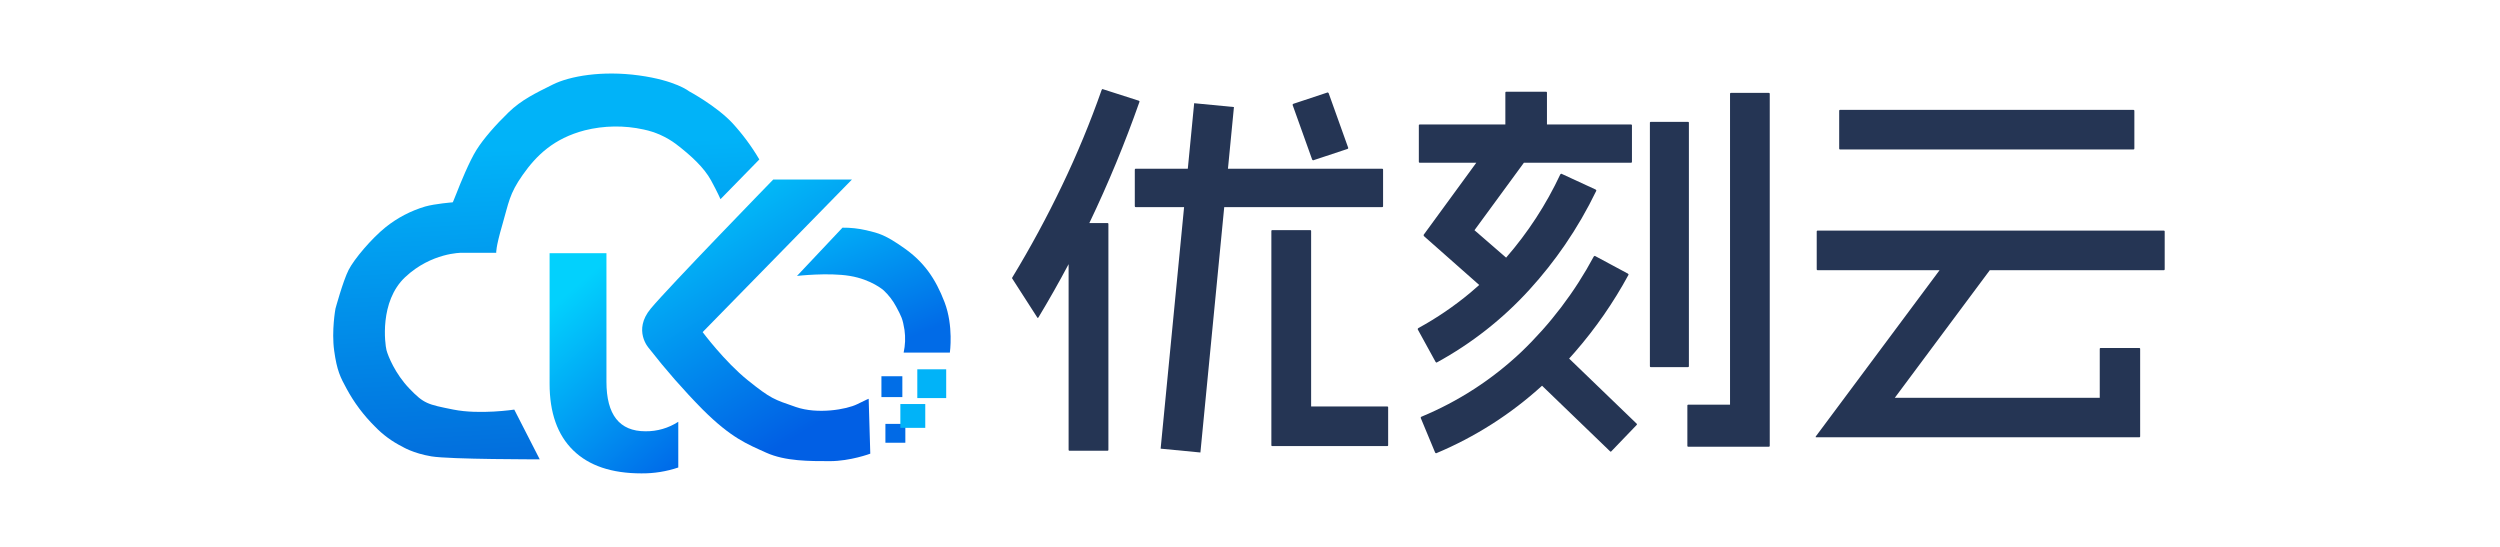
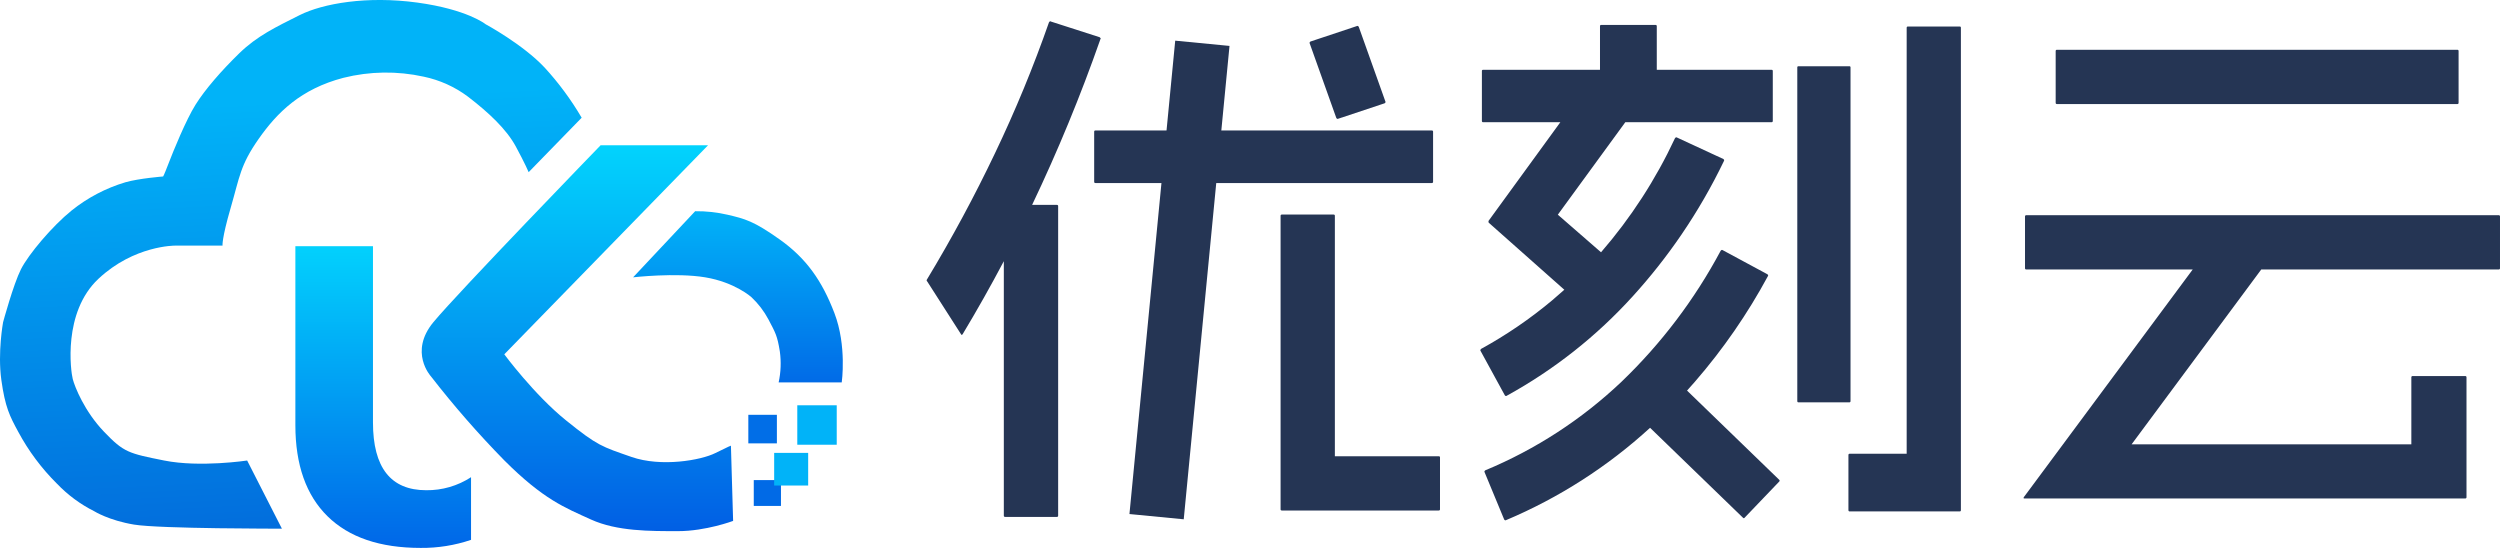
- <svg xmlns="http://www.w3.org/2000/svg" viewBox="0 0 1087.91 238" width="1087.91" height="238" fill="none" customFrame="#000000">
+ <svg xmlns="http://www.w3.org/2000/svg" width="1087.911" height="238.432" viewBox="0 0 1087.911 238.432">
  <defs>
-     <linearGradient id="paint_linear_0" x1="219.36" x2="231.831" y1="64.905" y2="300.257" gradientUnits="userSpaceOnUse">
-       <stop stop-color="rgb(1,179,248)" offset="0" stop-opacity="1" />
-       <stop stop-color="rgb(2,58,200)" offset="1" stop-opacity="1" />
+     <linearGradient id="linear-gradient" x1="0.401" y1="0.196" x2="0.483" y2="1.597" gradientUnits="objectBoundingBox">
+       <stop offset="0" stop-color="#01b3f8" />
+       <stop offset="1" stop-color="#023ac8" />
    </linearGradient>
-     <linearGradient id="paint_linear_1" x1="279.439" x2="347.903" y1="78.126" y2="189.053" gradientUnits="userSpaceOnUse">
-       <stop stop-color="rgb(2,211,253)" offset="0" stop-opacity="1" />
-       <stop stop-color="rgb(1,95,228)" offset="1" stop-opacity="1" />
+     <linearGradient id="linear-gradient-2" x1="0.5" x2="0.5" y2="1" gradientUnits="objectBoundingBox">
+       <stop offset="0" stop-color="#02d3fd" />
+       <stop offset="1" stop-color="#015fe4" />
    </linearGradient>
-     <linearGradient id="paint_linear_2" x1="346.826" x2="370.539" y1="99.073" y2="157.396" gradientUnits="userSpaceOnUse">
-       <stop stop-color="rgb(1,179,248)" offset="0" stop-opacity="1" />
-       <stop stop-color="rgb(1,107,231)" offset="1" stop-opacity="1" />
+     <linearGradient id="linear-gradient-3" x1="0.5" x2="0.5" y2="1" gradientUnits="objectBoundingBox">
+       <stop offset="0" stop-color="#01b3f8" />
+       <stop offset="1" stop-color="#016be7" />
    </linearGradient>
-     <linearGradient id="paint_linear_3" x1="0" x2="59.156" y1="0" y2="69.158" gradientUnits="userSpaceOnUse">
-       <stop stop-color="rgb(0,103,232)" offset="0" stop-opacity="1" />
-       <stop stop-color="rgb(2,209,253)" offset="1" stop-opacity="1" />
+     <linearGradient id="linear-gradient-4" x1="0.5" x2="0.5" y2="1" gradientUnits="objectBoundingBox">
+       <stop offset="0" stop-color="#0067e8" />
+       <stop offset="1" stop-color="#02d1fd" />
    </linearGradient>
  </defs>
-   <g id="logo">
-     <rect id="矩形 145" width="1087.91" height="238" x="0" y="0" fill="rgb(196,196,196)" fill-opacity="0" />
-     <g id="组_11">
-       <g id="组合 337">
-         <g id="组_5">
-           <g id="组_2">
-             <path id="矢量_509" d="M495.566 43.822C495.674 43.908 495.773 44.006 495.859 44.114C495.951 44.17 495.932 44.267 495.821 44.406C489.517 62.337 482.246 79.915 474.039 97.065L481.929 97.065C482.004 97.055 482.08 97.069 482.147 97.105C482.214 97.14 482.268 97.195 482.302 97.262C482.336 97.329 482.348 97.405 482.337 97.48L482.337 195.736C482.348 195.81 482.336 195.886 482.302 195.954C482.268 196.021 482.214 196.076 482.147 196.111C482.08 196.147 482.004 196.16 481.929 196.151L465.446 196.151C465.369 196.162 465.291 196.149 465.222 196.115C465.153 196.08 465.097 196.025 465.06 195.957C465.024 195.89 465.009 195.812 465.019 195.736L465.019 114.948C460.832 122.84 456.455 130.57 451.887 138.136C451.811 138.229 451.724 138.313 451.627 138.384C451.55 138.342 451.48 138.285 451.423 138.218L440.611 121.399C440.51 121.311 440.439 121.195 440.406 121.066C440.409 120.99 440.425 120.915 440.454 120.844C440.482 120.773 440.523 120.708 440.573 120.651C448.494 107.584 455.697 94.267 462.185 80.7C468.689 67.154 474.442 53.263 479.415 39.088C479.546 38.949 479.62 38.852 479.676 38.796C479.768 38.713 479.879 38.727 480.01 38.837L495.566 43.822ZM673.182 40.334C673.193 40.26 673.181 40.184 673.147 40.117C673.112 40.049 673.058 39.994 672.992 39.959C672.925 39.923 672.849 39.91 672.774 39.919L655.485 39.919C655.409 39.908 655.333 39.922 655.265 39.957C655.198 39.992 655.144 40.047 655.11 40.115C655.076 40.183 655.064 40.26 655.077 40.334L655.077 54.164L617.853 54.164C617.574 54.164 617.426 54.288 617.426 54.537L617.426 70.401C617.417 70.478 617.431 70.555 617.468 70.623C617.504 70.691 617.561 70.746 617.629 70.78C617.698 70.815 617.776 70.828 617.853 70.816L642.435 70.816L619.559 102.13C619.503 102.157 619.503 102.295 619.559 102.545L619.559 102.628C619.568 102.657 619.581 102.685 619.596 102.711L643.706 124.013C642.436 125.156 641.146 126.274 639.837 127.37C632.81 133.234 625.223 138.398 617.185 142.788C616.943 143.007 616.869 143.203 616.965 143.368L624.737 157.53C624.941 157.779 625.127 157.835 625.312 157.696C640.401 149.449 654.003 138.754 665.561 126.051C671.171 119.899 676.345 113.368 681.049 106.505C686.147 99.055 690.678 91.234 694.602 83.109C694.731 82.888 694.658 82.68 694.382 82.486L679.618 75.675C679.413 75.536 679.21 75.606 678.987 75.883C672.852 88.992 664.916 101.186 655.408 112.116L641.635 100.177L663.145 70.816L709.738 70.816C709.815 70.828 709.893 70.815 709.962 70.78C710.031 70.746 710.087 70.691 710.123 70.623C710.16 70.555 710.174 70.478 710.165 70.401L710.165 54.537C710.165 54.288 710.018 54.164 709.738 54.164L673.182 54.164L673.182 40.334ZM577.533 40.293C577.737 40.154 577.941 40.223 578.164 40.501L586.64 64.172C586.77 64.391 586.713 64.601 586.436 64.795L571.653 69.696C571.449 69.834 571.245 69.765 571.022 69.488L562.546 45.816C562.416 45.621 562.489 45.414 562.766 45.193L577.533 40.293ZM770.132 40.833C770.132 40.556 770.003 40.417 769.762 40.417L753.272 40.417C753.196 40.406 753.118 40.419 753.049 40.454C752.98 40.488 752.924 40.543 752.887 40.611C752.851 40.679 752.836 40.756 752.846 40.833L752.846 176.093L734.705 176.093C734.629 176.081 734.551 176.094 734.482 176.129C734.413 176.163 734.357 176.219 734.32 176.286C734.284 176.354 734.27 176.431 734.279 176.508L734.279 193.992C734.27 194.068 734.284 194.145 734.32 194.213C734.357 194.281 734.413 194.336 734.482 194.371C734.551 194.405 734.629 194.418 734.705 194.407L769.761 194.407C770.002 194.407 770.132 194.268 770.132 193.992L770.132 40.833ZM928.424 47.81C928.666 47.81 928.798 47.948 928.798 48.225L928.798 64.629C928.798 64.906 928.666 65.044 928.424 65.044L800.774 65.044C800.697 65.055 800.619 65.043 800.551 65.008C800.482 64.973 800.425 64.918 800.389 64.85C800.352 64.783 800.338 64.705 800.347 64.629L800.347 48.225C800.338 48.149 800.352 48.071 800.389 48.004C800.425 47.936 800.482 47.881 800.551 47.846C800.619 47.811 800.697 47.799 800.774 47.81L928.424 47.81ZM734.946 53.412C734.956 53.345 734.944 53.276 734.913 53.216C734.882 53.155 734.833 53.106 734.772 53.074C734.712 53.042 734.643 53.03 734.576 53.038L718.346 53.038C718.279 53.03 718.21 53.042 718.15 53.074C718.089 53.106 718.04 53.155 718.009 53.215C717.978 53.276 717.966 53.345 717.975 53.412L717.975 159.356C717.975 159.634 718.105 159.771 718.346 159.771L734.576 159.771C734.817 159.771 734.946 159.634 734.946 159.356L734.946 53.412ZM601.456 73.433C601.531 73.423 601.607 73.437 601.674 73.472C601.741 73.508 601.795 73.563 601.829 73.63C601.863 73.697 601.876 73.773 601.865 73.848L601.865 89.712C601.876 89.786 601.863 89.862 601.829 89.93C601.795 89.997 601.741 90.052 601.674 90.087C601.607 90.122 601.531 90.136 601.456 90.127L494.23 90.127C493.952 90.127 493.822 89.988 493.822 89.712L493.822 73.845C493.822 73.568 493.952 73.43 494.23 73.43L601.456 73.433ZM570.147 100.135C570.222 100.126 570.298 100.14 570.365 100.175C570.431 100.211 570.485 100.266 570.519 100.333C570.553 100.4 570.566 100.476 570.555 100.551L570.555 176.885L603.664 176.885C603.739 176.874 603.816 176.888 603.883 176.923C603.95 176.958 604.005 177.013 604.039 177.081C604.073 177.149 604.084 177.226 604.072 177.3L604.072 193.704C604.083 193.778 604.07 193.854 604.036 193.921C604.002 193.988 603.948 194.043 603.882 194.079C603.815 194.114 603.739 194.128 603.664 194.119L553.657 194.119C553.597 194.12 553.536 194.11 553.479 194.089C553.422 194.067 553.369 194.036 553.324 193.995C553.294 193.953 553.272 193.906 553.26 193.856C553.247 193.806 553.244 193.754 553.251 193.703L553.251 100.554C553.24 100.479 553.252 100.403 553.286 100.336C553.32 100.269 553.375 100.214 553.441 100.178C553.508 100.143 553.584 100.129 553.659 100.138L570.147 100.135ZM941.573 100.343C941.649 100.332 941.727 100.345 941.796 100.38C941.865 100.414 941.921 100.469 941.957 100.537C941.993 100.605 942.007 100.682 941.998 100.759L941.998 117.163C942.007 117.239 941.993 117.316 941.957 117.384C941.921 117.452 941.864 117.507 941.796 117.541C941.727 117.576 941.649 117.589 941.573 117.578L865.89 117.578L824.552 173.103L913.736 173.103L913.736 151.84C913.726 151.764 913.74 151.686 913.776 151.619C913.812 151.551 913.868 151.495 913.937 151.461C914.006 151.426 914.084 151.414 914.16 151.425L930.893 151.425C930.969 151.414 931.047 151.426 931.116 151.461C931.185 151.495 931.241 151.551 931.277 151.619C931.314 151.686 931.328 151.764 931.318 151.84L931.318 189.88C931.327 189.957 931.313 190.034 931.277 190.102C931.241 190.169 931.184 190.224 931.116 190.259C931.047 190.294 930.969 190.307 930.893 190.296L790.368 190.296C790.238 190.296 790.148 190.267 790.127 190.212L790.127 190.046C790.144 190.006 790.157 189.965 790.164 189.922L844.036 117.578L790.997 117.578C790.92 117.589 790.842 117.576 790.774 117.541C790.705 117.507 790.648 117.452 790.612 117.384C790.576 117.316 790.561 117.239 790.57 117.163L790.57 100.759C790.561 100.682 790.575 100.605 790.612 100.537C790.648 100.469 790.704 100.414 790.773 100.38C790.842 100.345 790.92 100.332 790.997 100.343L941.573 100.343ZM694.175 111.431C693.971 111.293 693.767 111.363 693.544 111.639C685.279 127.067 674.619 141.097 661.957 153.211C649.314 165.162 634.58 174.705 618.485 181.367C618.225 181.586 618.169 181.796 618.299 181.99L624.532 196.982C624.735 197.231 624.921 197.3 625.107 197.189C641.991 190.101 657.527 180.178 671.041 167.853L700.689 196.439C700.855 196.605 701.022 196.605 701.152 196.439L712.244 184.893C712.286 184.848 712.316 184.793 712.331 184.734C712.346 184.675 712.346 184.613 712.331 184.553C712.316 184.494 712.286 184.44 712.244 184.395L682.829 156.037C683.681 155.099 684.524 154.153 685.358 153.198C694.324 142.9 702.128 131.651 708.627 119.655C708.757 119.461 708.683 119.266 708.407 119.071L694.175 111.431Z" fill="rgb(37,53,84)" fill-rule="evenodd" />
-             <rect id="矩形_136" width="151.032" height="17.387" x="0" y="0" fill="rgb(37,53,84)" transform="matrix(-0.0966177,0.995322,-0.995393,-0.0958745,536.967,46.583)" />
-           </g>
-         </g>
+   <g id="组_11" data-name="组 11" transform="translate(-131.63 -1466.522)">
+     <g id="组_5" data-name="组 5" transform="translate(43 46)">
+       <g id="组_2" data-name="组 2" transform="translate(-31 927)">
+         <path id="矢量_509" data-name="矢量 509" d="M459.014,23.959a2.419,2.419,0,0,1,.4.4c.126.076.1.209-.051.4a723.038,723.038,0,0,1-29.733,72.16H440.4a.5.5,0,0,1,.557.569V232.132a.5.5,0,0,1-.557.569H417.9a.513.513,0,0,1-.583-.569V121.425q-8.571,16.223-17.925,31.775a1.938,1.938,0,0,1-.354.341.985.985,0,0,1-.279-.228L384,130.265a.892.892,0,0,1-.279-.456.917.917,0,0,1,.228-.569q16.217-26.859,29.5-54.746a561.5,561.5,0,0,0,23.52-57.023c.178-.19.279-.323.355-.4q.189-.171.456.057Zm242.448-4.78a.5.5,0,0,0-.557-.569h-23.6a.494.494,0,0,0-.557.569V38.13H625.937c-.38,0-.582.171-.582.512V60.381a.512.512,0,0,0,.582.569h33.555l-31.226,42.91c-.076.037-.076.226,0,.569v.113a.619.619,0,0,0,.051.115l32.91,29.19q-2.6,2.349-5.281,4.6a191.543,191.543,0,0,1-30.92,21.128c-.33.3-.431.569-.3.795l10.608,19.407c.279.341.532.418.785.227a211.384,211.384,0,0,0,54.941-43.364A246.64,246.64,0,0,0,712.2,109.855a246.955,246.955,0,0,0,18.5-32.06q.266-.455-.3-.854l-20.153-9.333c-.279-.19-.557-.095-.861.285A213.7,213.7,0,0,1,677.2,117.545L658.4,101.184,687.762,60.95h63.6a.512.512,0,0,0,.582-.569V38.642c0-.342-.2-.512-.582-.512h-49.9ZM570.9,19.122c.279-.19.557-.095.861.285l11.57,32.438c.178.3.1.588-.278.854l-20.179,6.715c-.278.19-.557.095-.861-.285l-11.57-32.438q-.266-.4.3-.854Zm262.9.74c0-.379-.177-.569-.506-.569H810.786a.512.512,0,0,0-.582.569V205.214H785.442a.512.512,0,0,0-.582.569v23.959a.512.512,0,0,0,.582.569h47.852c.329,0,.506-.19.506-.569Zm216.07,9.561c.33,0,.51.19.51.569V52.471c0,.379-.18.569-.51.569H875.626a.512.512,0,0,1-.582-.569V29.992a.512.512,0,0,1,.582-.569ZM785.771,37.1a.453.453,0,0,0-.506-.512H763.112a.454.454,0,0,0-.507.512V182.279c0,.381.177.569.507.569h22.153c.329,0,.506-.188.506-.569ZM603.556,64.535a.5.5,0,0,1,.557.569V86.843a.5.5,0,0,1-.557.569H457.191c-.38,0-.557-.19-.557-.569V65.1c0-.379.177-.569.557-.569Zm-42.738,36.592a.5.5,0,0,1,.557.569V206.3h45.194a.494.494,0,0,1,.557.569v22.478a.5.5,0,0,1-.557.569H538.31a.654.654,0,0,1-.455-.17.56.56,0,0,1-.1-.4V101.7a.5.5,0,0,1,.557-.569Zm507,.285a.51.51,0,0,1,.58.569V124.46a.511.511,0,0,1-.58.569H964.51l-56.426,76.088H1029.82V171.98a.509.509,0,0,1,.58-.569h22.84a.509.509,0,0,1,.58.569v52.128a.511.511,0,0,1-.58.569H861.422c-.177,0-.3-.039-.329-.114v-.228a.727.727,0,0,0,.051-.17l73.536-99.136h-72.4a.513.513,0,0,1-.582-.569V101.981a.512.512,0,0,1,.582-.569Zm-337.7,15.194c-.279-.189-.557-.093-.861.285a227.5,227.5,0,0,1-43.117,56.967A194.777,194.777,0,0,1,626.8,212.442c-.355.3-.431.587-.253.854l8.507,20.543c.278.342.531.437.785.284a218.514,218.514,0,0,0,62.7-40.2l40.47,39.172c.227.228.455.228.632,0l15.141-15.822a.5.5,0,0,0,0-.682L714.63,177.731q1.746-1.928,3.452-3.89a254.941,254.941,0,0,0,31.763-45.966c.177-.265.076-.532-.3-.8Z" transform="translate(139.141 485.76)" fill="#253554" fill-rule="evenodd" />
+         <rect id="矩形_136" data-name="矩形 136" width="206.958" height="23.734" transform="translate(654.668 513.502) rotate(95.523)" fill="#253554" />
      </g>
-       <g id="组合 338">
-         <g id="组_8">
-           <g id="组_6">
-             <path id="路径_1" d="M240.495 36.819C233.044 40.546 226.98 43.398 221.297 48.905C215.614 54.413 210.392 60.379 207.321 65.275C204.25 70.171 200.256 79.962 198.721 83.939C197.185 87.916 197.005 88.045 197.005 88.045C197.005 88.045 189.417 88.629 185.012 89.874C178.749 91.734 172.909 94.787 167.815 98.863C161.684 103.791 154.103 112.736 151.683 117.504C149.263 122.271 145.983 134.323 145.983 134.323C145.983 134.323 144.213 143.915 145.423 152.619C146.632 161.323 148.112 164.174 150.823 169.14C154.101 175.22 158.269 180.78 163.19 185.638C166.614 189.195 170.623 192.142 175.044 194.352C175.044 194.352 179.675 197.26 187.766 198.599C195.857 199.938 234.872 199.885 234.872 199.885L223.792 178.244C223.792 178.244 208.736 180.521 197.336 178.244C185.936 175.967 184.484 175.673 178.193 169.138C171.901 162.603 168.823 154.807 168.19 152.372C167.557 149.938 164.967 131.215 176.364 120.555C187.761 109.896 200.777 110.003 200.777 110.003L215.942 110.003C215.942 110.003 215.649 107.91 218.54 98.005C221.43 88.099 221.559 84.484 227.477 76.085C233.395 67.685 240.923 60.249 254.463 56.718C262.862 54.619 271.635 54.494 280.091 56.353C285.194 57.416 290.002 59.578 294.176 62.689C300.811 67.759 306.444 73.009 309.444 78.531C312.443 84.053 313.533 86.678 313.533 86.678L330.436 69.388C327.075 63.676 323.115 58.335 318.622 53.456C311.625 46.033 299.811 39.697 299.811 39.697C299.811 39.697 293.995 34.989 278.001 32.816C262.007 30.644 247.944 33.09 240.495 36.819Z" fill="url(#paint_linear_0)" fill-rule="nonzero" />
-             <path id="路径_3" d="M336.483 78.126L370.732 78.126L305.767 144.521C305.767 144.521 315.29 157.333 325.425 165.48C335.56 173.627 336.854 173.819 346.312 177.107C355.771 180.395 368.428 178.178 373.036 175.883C377.644 173.589 378.017 173.531 378.017 173.531L378.716 197.421C378.716 197.421 370.037 200.672 361.159 200.672C352.281 200.672 341.725 200.745 333.407 196.982C325.088 193.218 318.217 190.6 305.77 178.201C297.454 169.758 289.638 160.842 282.361 151.497C282.361 151.497 275.272 143.802 283.179 134.297C291.085 124.792 336.483 78.126 336.483 78.126Z" fill="url(#paint_linear_1)" fill-rule="nonzero" />
-             <path id="路径_4" d="M366.615 99.076L346.826 120.073C346.826 120.073 360.417 118.506 369.841 120.073C379.265 121.64 384.521 126.34 384.521 126.34C386.721 128.395 388.567 130.796 389.984 133.449C392.255 137.761 392.796 138.589 393.608 143.588C394.067 146.87 393.94 150.207 393.232 153.444L413.343 153.444C413.343 153.444 415.01 141.874 411.031 131.483C407.052 121.092 401.999 114.02 393.608 108.076C385.217 102.132 382.454 101.497 376.992 100.202C373.591 99.415 370.107 99.037 366.615 99.076Z" fill="url(#paint_linear_2)" fill-rule="nonzero" />
-             <rect id="矩形_1" width="9.105" height="9.07" x="383.566" y="163.729" fill="rgb(1,110,231)" />
-             <rect id="矩形_2" width="12.574" height="12.525" x="399.176" y="160.705" fill="rgb(1,179,248)" />
-             <rect id="矩形_4" width="8.672" height="8.206" x="385.299" y="184.46" fill="rgb(1,106,230)" />
-             <rect id="矩形_3" width="10.839" height="10.365" x="391.803" y="175.822" fill="rgb(1,179,248)" />
-           </g>
-           <path id="路径_5" d="M56.002 39.007C56.002 26.4 52.584 16.747 45.746 10.049C38.909 3.351 29.012 0.002 16.056 0.002C10.597 -0.051 5.169 0.815 0 2.563L0 22.459C4.246 19.703 9.218 18.263 14.286 18.323C25.604 18.323 31.263 25.502 31.263 39.86L31.263 95.807L56.002 95.807L56.002 39.007Z" fill="url(#paint_linear_3)" fill-rule="nonzero" transform="matrix(-1,0,0,-1,295.166,206)" />
-         </g>
+     </g>
+     <g id="组_8" data-name="组 8" transform="translate(-324.37 -286.478)">
+       <g id="组_6" data-name="组 6" transform="translate(456 1753)">
+         <path id="路径_1" data-name="路径 1" d="M674.141,286.61c-10.17,5.107-18.448,9.015-26.205,16.562s-14.885,15.723-19.077,22.432-9.644,20.126-11.74,25.576-2.342,5.627-2.342,5.627-10.357.8-16.371,2.506a68.931,68.931,0,0,0-23.474,12.318c-8.368,6.753-18.717,19.011-22.02,25.544s-7.78,23.048-7.78,23.048-2.416,13.144-.765,25.072,3.671,15.834,7.371,22.639a95.313,95.313,0,0,0,16.882,22.608A59.186,59.186,0,0,0,584.8,502.484s6.322,3.984,17.366,5.819,64.3,1.762,64.3,1.762L651.342,480.41s-20.552,3.12-36.113,0-17.543-3.523-26.131-12.478-12.789-19.639-13.653-22.975-4.4-28.993,11.157-43.6,33.324-14.46,33.324-14.46h20.7s-.4-2.868,3.546-16.442,4.122-18.528,12.2-30.038,18.353-21.7,36.836-26.539a76.247,76.247,0,0,1,34.982-.5,48.753,48.753,0,0,1,19.227,8.683c9.056,6.947,16.746,14.141,20.84,21.708s5.582,11.164,5.582,11.164l23.073-23.693a128.234,128.234,0,0,0-16.126-21.832c-9.552-10.172-25.678-18.855-25.678-18.855s-7.939-6.451-29.771-9.428S684.31,281.5,674.141,286.61Z" transform="translate(-543.789 -280.01)" fill="url(#linear-gradient)" />
+         <path id="路径_3" data-name="路径 3" d="M931.716,386.8h46.75l-88.678,90.984s13,17.557,26.834,28.721,15.6,11.427,28.511,15.933,30.188,1.467,36.478-1.677,6.8-3.223,6.8-3.223l.954,32.737s-11.847,4.455-23.966,4.455-26.527.1-37.882-5.057-20.734-8.745-37.725-25.736a418.665,418.665,0,0,1-31.953-36.594s-9.676-10.544,1.116-23.569S931.716,386.8,931.716,386.8" transform="translate(-670.338 -323.596)" fill="url(#linear-gradient-2)" />
+         <path id="路径_4" data-name="路径 4" d="M1036.278,435.3l-27.012,28.773s18.552-2.147,31.416,0,20.038,8.588,20.038,8.588a37.521,37.521,0,0,1,7.457,9.741c3.1,5.909,3.839,7.044,4.947,13.895a38.508,38.508,0,0,1-.514,13.506h27.452s2.275-15.855-3.156-30.094-12.328-23.931-23.782-32.076-15.226-9.016-22.681-10.79A59.642,59.642,0,0,0,1036.278,435.3Z" transform="translate(-733.771 -343.387)" fill="url(#linear-gradient-3)" />
+         <rect id="矩形_1" data-name="矩形 1" width="12.429" height="12.429" transform="translate(325.645 180.509)" fill="#016ee7" />
+         <rect id="矩形_2" data-name="矩形 2" width="17.164" height="17.164" transform="translate(346.952 176.366)" fill="#01b3f8" />
+         <rect id="矩形_4" data-name="矩形 4" width="11.837" height="11.245" transform="translate(328.012 208.918)" fill="#016ae6" />
+         <rect id="矩形_3" data-name="矩形 3" width="14.796" height="14.204" transform="translate(336.89 197.081)" fill="#01b3f8" />
      </g>
+       <path id="路径_5" data-name="路径 5" d="M76.444,53.45q0-25.915-14-39.683T21.916,0A66.156,66.156,0,0,0,0,3.509V30.774a34.964,34.964,0,0,1,19.5-5.669q23.174,0,23.174,29.514v76.666H76.444Z" transform="translate(660.979 1991.432) rotate(180)" fill="url(#linear-gradient-4)" />
    </g>
  </g>
</svg>
